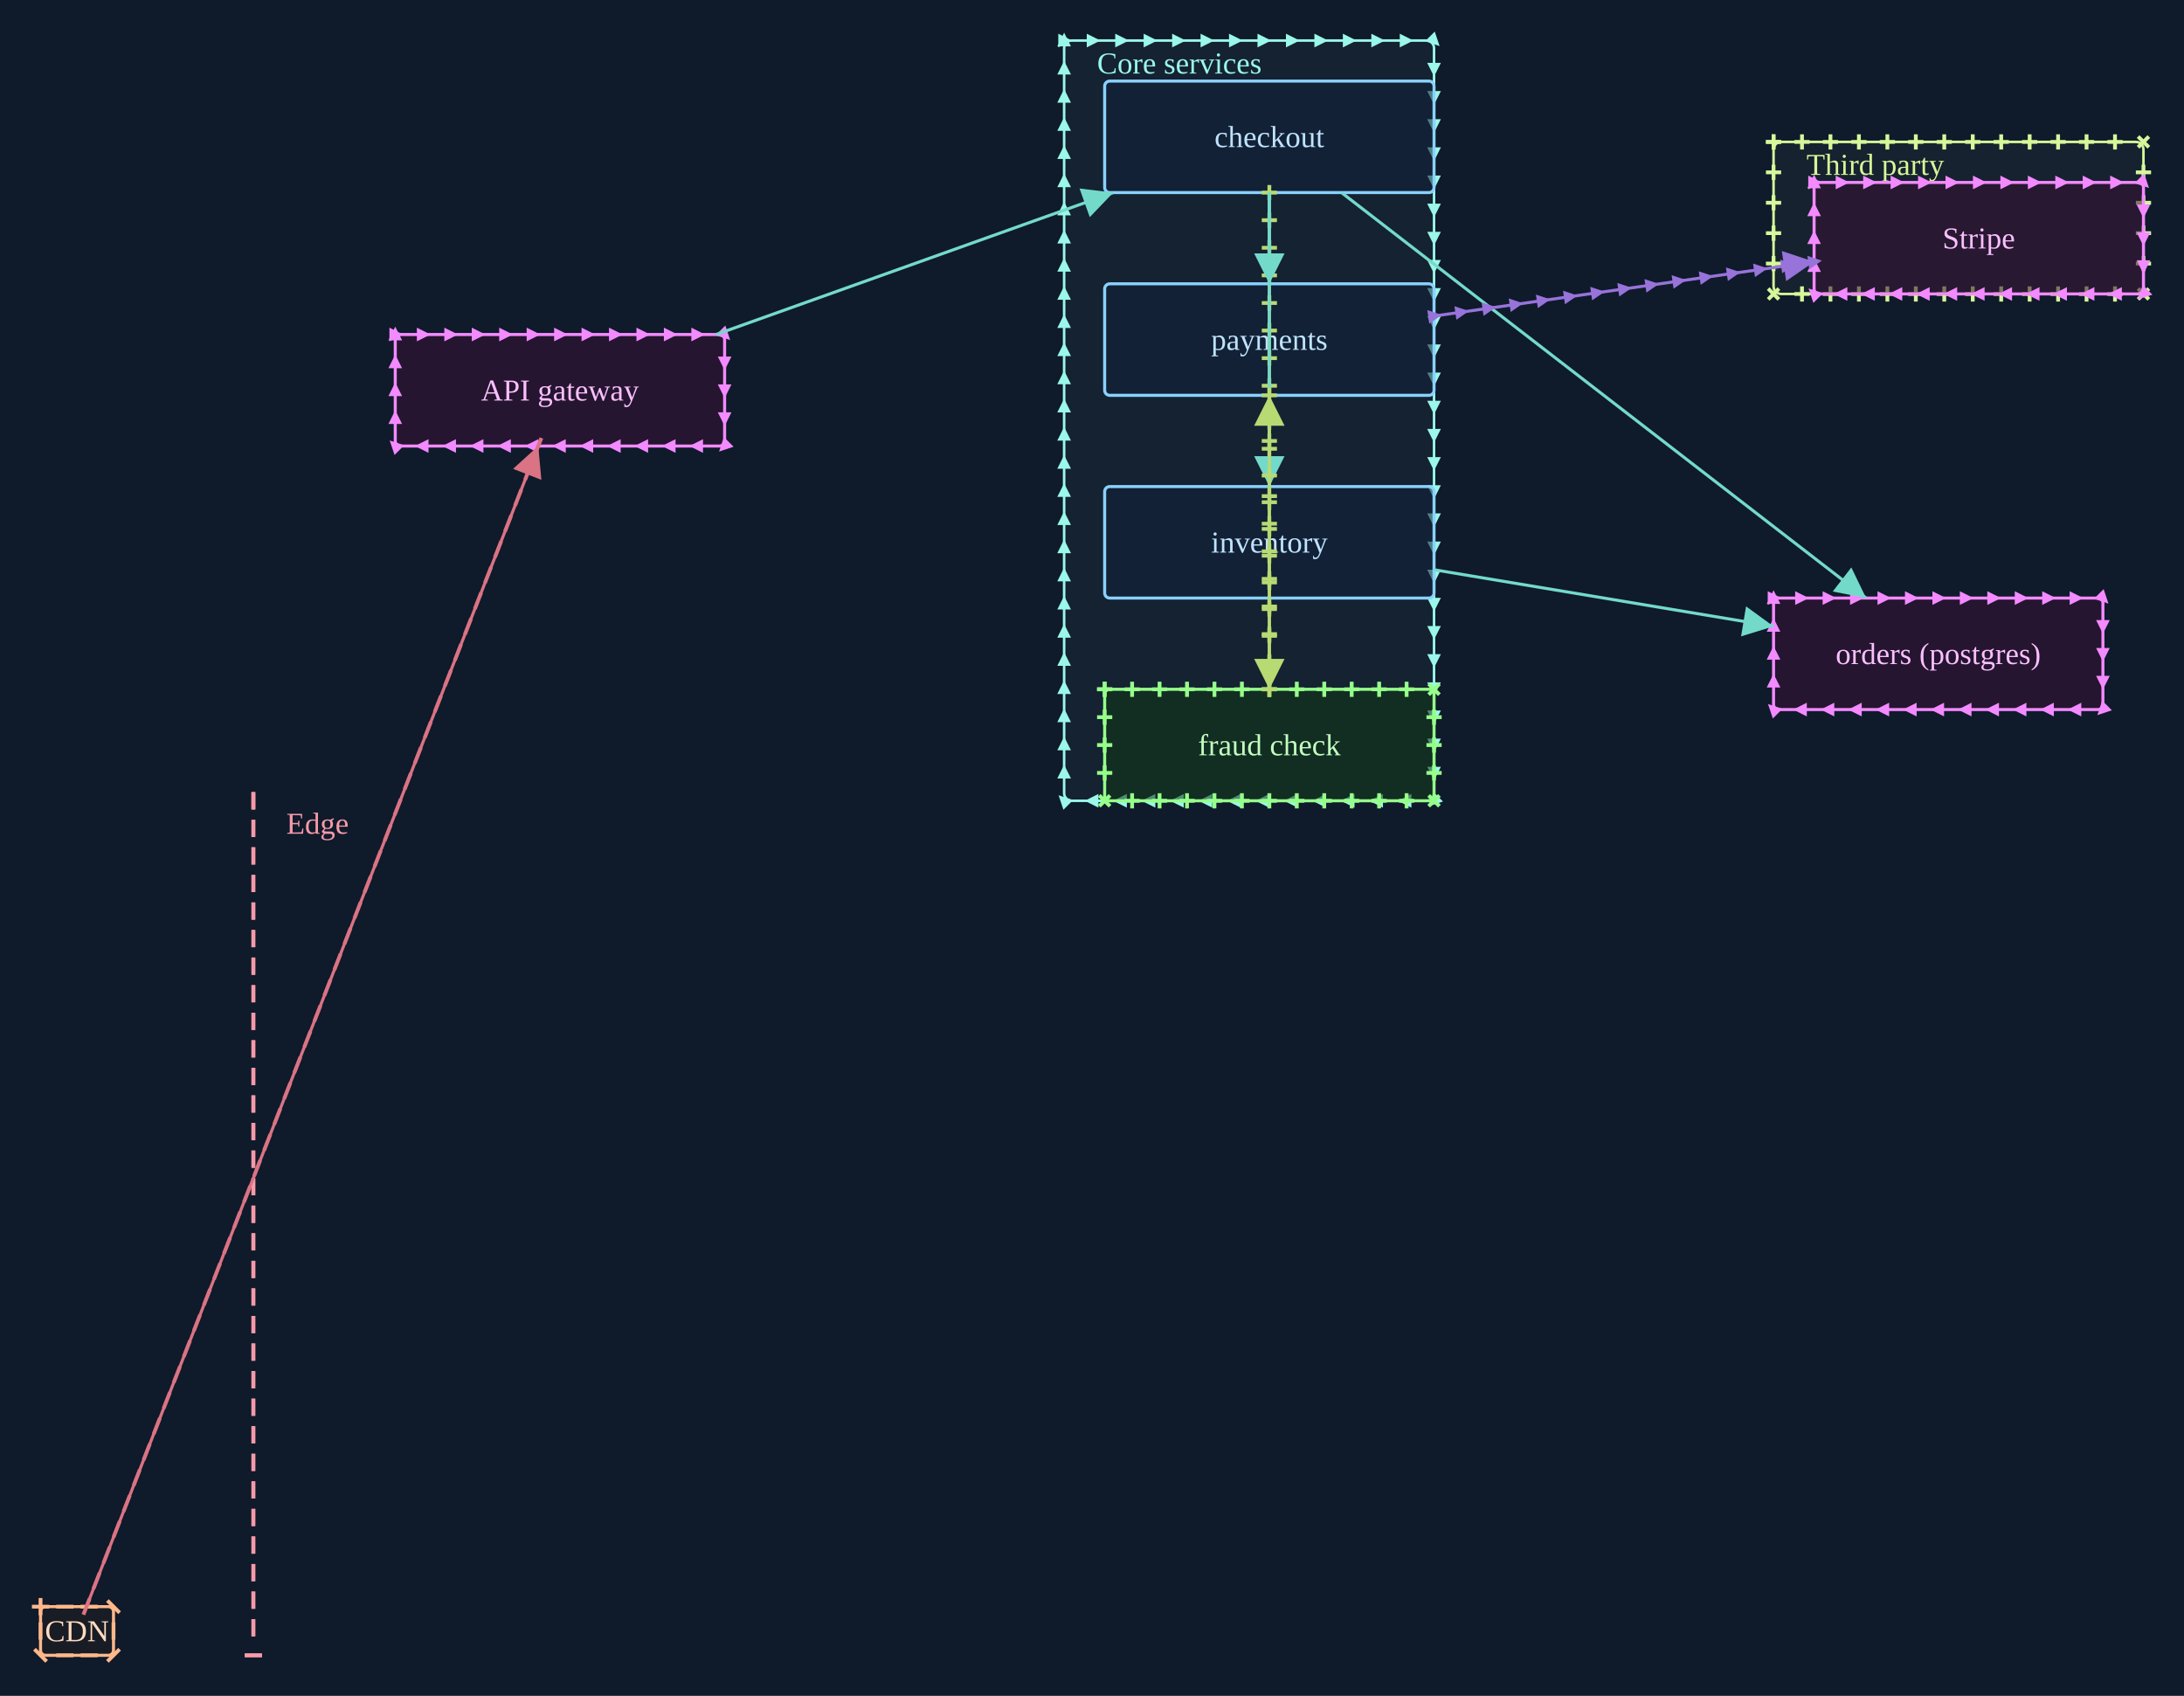
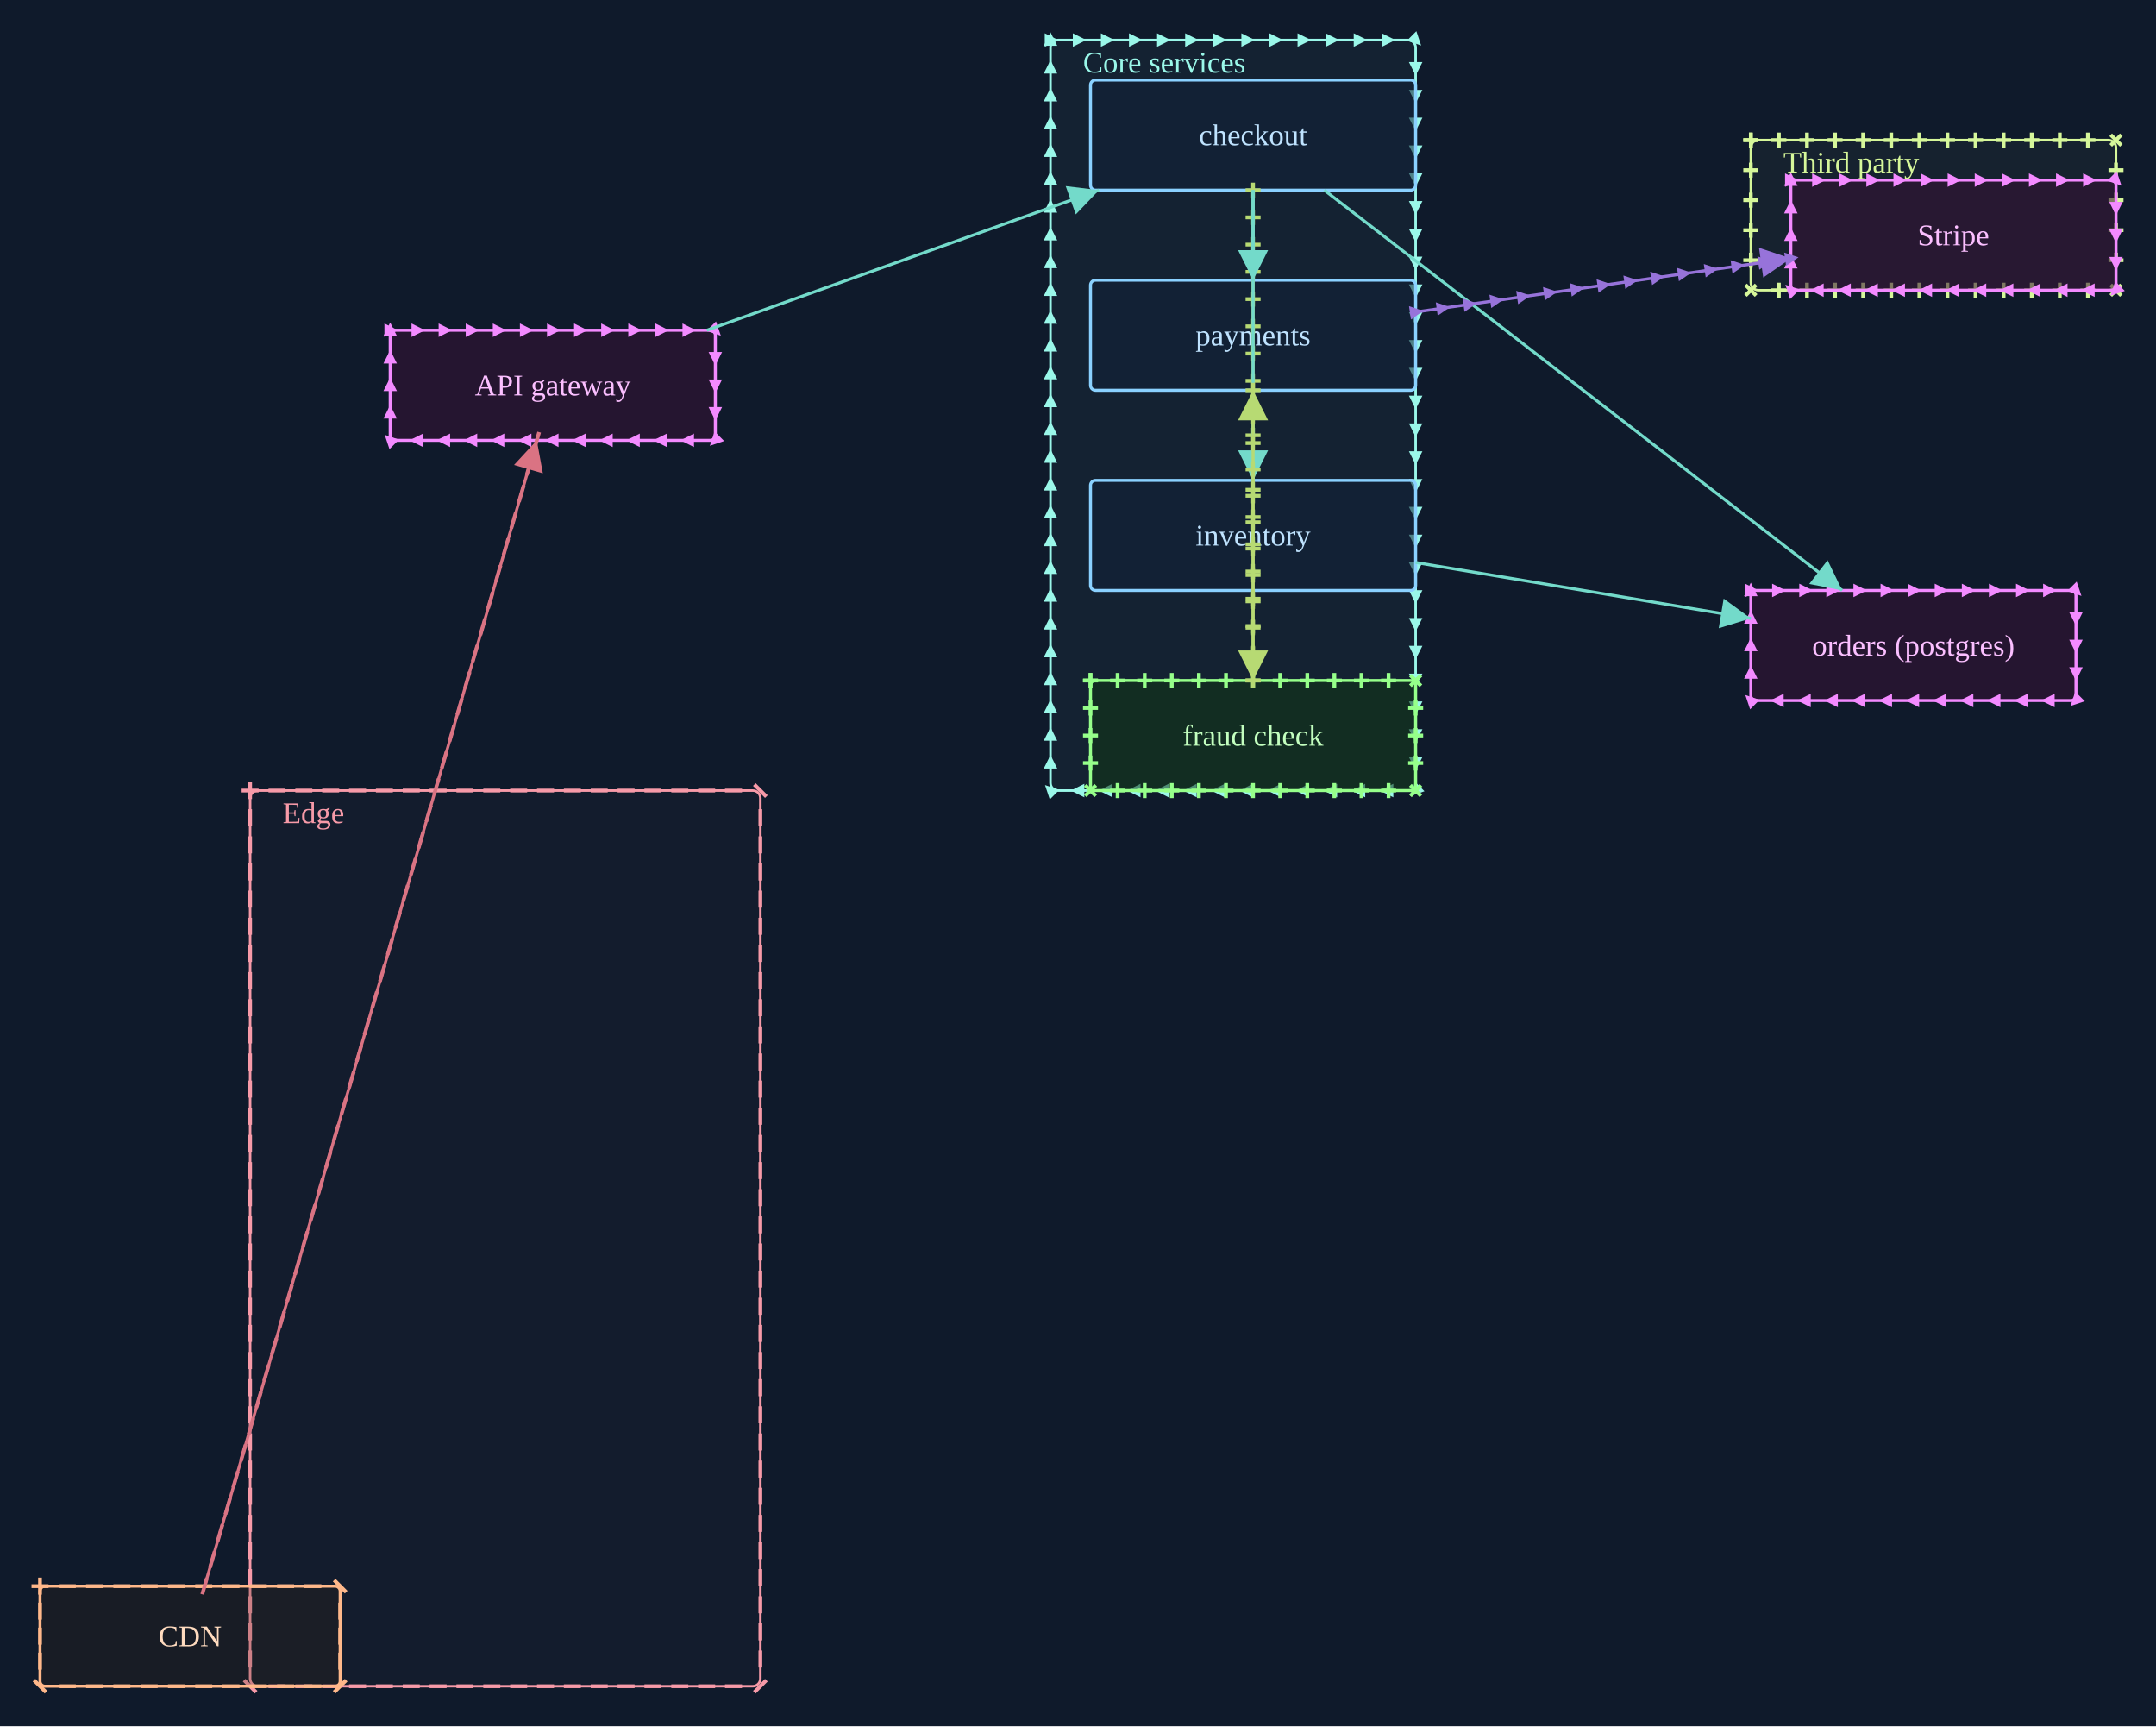
- <svg xmlns="http://www.w3.org/2000/svg" viewBox="-100.00 4.00 862.00 669.20" width="862.00" height="669.20">
+ <svg xmlns="http://www.w3.org/2000/svg" viewBox="-100.00 4.00 862.00 690.00" width="862.00" height="690.00">
  <defs>
    <marker id="ah-filled" markerWidth="10" markerHeight="10" refX="10" refY="5" orient="auto">
      <path d="M0,0 L10,5 L0,10 Z" fill="context-stroke" stroke="none" />
    </marker>
  </defs>
  <defs>
    <marker id="ag-glyph-4-96ff8a" viewBox="-4.50 -4.50 9.00 9.00" markerWidth="9.00" markerHeight="9.00" markerUnits="userSpaceOnUse" refX="0" refY="0" orient="auto" fill="#96ff8a" stroke="#96ff8a">
      <path d="M -3,0 L 3,0 M 0,-3 L 0,3" fill="none" stroke-width="1.5" />
    </marker>
    <marker id="ag-glyph-4-b7da73" viewBox="-4.50 -4.50 9.00 9.00" markerWidth="9.00" markerHeight="9.00" markerUnits="userSpaceOnUse" refX="0" refY="0" orient="auto" fill="#b7da73" stroke="#b7da73">
      <path d="M -3,0 L 3,0 M 0,-3 L 0,3" fill="none" stroke-width="1.5" />
    </marker>
    <marker id="ag-glyph-4-d6f79a" viewBox="-4.50 -4.50 9.00 9.00" markerWidth="9.00" markerHeight="9.00" markerUnits="userSpaceOnUse" refX="0" refY="0" orient="auto" fill="#d6f79a" stroke="#d6f79a">
      <path d="M -3,0 L 3,0 M 0,-3 L 0,3" fill="none" stroke-width="1.5" />
    </marker>
    <marker id="ag-glyph-5-da7383" viewBox="-4.50 -4.50 9.00 9.00" markerWidth="9.00" markerHeight="9.00" markerUnits="userSpaceOnUse" refX="0" refY="0" orient="auto" fill="#da7383" stroke="#da7383">
      <path d="M -3.4,0 L 3.4,0" fill="none" stroke-width="1.5" />
    </marker>
    <marker id="ag-glyph-5-f79aa8" viewBox="-4.50 -4.50 9.00 9.00" markerWidth="9.00" markerHeight="9.00" markerUnits="userSpaceOnUse" refX="0" refY="0" orient="auto" fill="#f79aa8" stroke="#f79aa8">
      <path d="M -3.4,0 L 3.4,0" fill="none" stroke-width="1.5" />
    </marker>
    <marker id="ag-glyph-5-ffb88a" viewBox="-4.50 -4.50 9.00 9.00" markerWidth="9.00" markerHeight="9.00" markerUnits="userSpaceOnUse" refX="0" refY="0" orient="auto" fill="#ffb88a" stroke="#ffb88a">
      <path d="M -3.4,0 L 3.4,0" fill="none" stroke-width="1.5" />
    </marker>
    <marker id="ag-glyph-6-9773da" viewBox="-4.50 -4.50 9.00 9.00" markerWidth="9.00" markerHeight="9.00" markerUnits="userSpaceOnUse" refX="0" refY="0" orient="auto" fill="#9773da" stroke="#9773da">
      <path d="M 3.1,0 L -2.3,2.7 L -2.3,-2.7 Z" stroke="none" />
    </marker>
    <marker id="ag-glyph-6-9af7e9" viewBox="-4.50 -4.50 9.00 9.00" markerWidth="9.00" markerHeight="9.00" markerUnits="userSpaceOnUse" refX="0" refY="0" orient="auto" fill="#9af7e9" stroke="#9af7e9">
      <path d="M 3.1,0 L -2.3,2.7 L -2.3,-2.7 Z" stroke="none" />
    </marker>
    <marker id="ag-glyph-6-f38aff" viewBox="-4.50 -4.50 9.00 9.00" markerWidth="9.00" markerHeight="9.00" markerUnits="userSpaceOnUse" refX="0" refY="0" orient="auto" fill="#f38aff" stroke="#f38aff">
      <path d="M 3.1,0 L -2.3,2.7 L -2.3,-2.7 Z" stroke="none" />
    </marker>
  </defs>
-   <rect x="-100.00" y="4.00" width="862.00" height="669.20" fill="#0f1a2b" />
+   <rect x="-100.00" y="4.00" width="862.00" height="690.00" fill="#0f1a2b" />
  <g id="group-edge" data-element-id="edge" data-kind="group">
-     <rect x="0.00" y="320.00" width="0.00" height="337.20" rx="3.00" fill="#f79aa8" fill-opacity="0.02" stroke="#f79aa8" stroke-width="1.00" />
-     <path d="M 0.00,320.00 L 0.00,320.00 L 0.00,330.88 L 0.00,341.75 L 0.00,352.63 L 0.00,363.51 L 0.00,374.39 L 0.00,385.26 L 0.00,396.14 L 0.00,407.02 L 0.00,417.90 L 0.00,428.77 L 0.00,439.65 L 0.00,450.53 L 0.00,461.41 L 0.00,472.28 L 0.00,483.16 L 0.00,494.04 L 0.00,504.92 L 0.00,515.79 L 0.00,526.67 L 0.00,537.55 L 0.00,548.43 L 0.00,559.30 L 0.00,570.18 L 0.00,581.06 L 0.00,591.94 L 0.00,602.81 L 0.00,613.69 L 0.00,624.57 L 0.00,635.45 L 0.00,646.32 L 0.00,657.20 L 0.00,657.20 L 0.00,646.32 L 0.00,635.45 L 0.00,624.57 L 0.00,613.69 L 0.00,602.81 L 0.00,591.94 L 0.00,581.06 L 0.00,570.18 L 0.00,559.30 L 0.00,548.43 L 0.00,537.55 L 0.00,526.67 L 0.00,515.79 L 0.00,504.92 L 0.00,494.04 L 0.00,483.16 L 0.00,472.28 L 0.00,461.41 L 0.00,450.53 L 0.00,439.65 L 0.00,428.77 L 0.00,417.90 L 0.00,407.02 L 0.00,396.14 L 0.00,385.26 L 0.00,374.39 L 0.00,363.51 L 0.00,352.63 L 0.00,341.75 L 0.00,330.88 L 0.00,320.00" fill="none" stroke="none" marker-start="url(#ag-glyph-5-f79aa8)" marker-mid="url(#ag-glyph-5-f79aa8)" marker-end="url(#ag-glyph-5-f79aa8)" />
+     <rect x="0.00" y="320.00" width="204.00" height="358.00" rx="3.00" fill="#f79aa8" fill-opacity="0.02" stroke="#f79aa8" stroke-width="1.00" />
+     <path d="M 0.00,320.00 L 10.74,320.00 L 21.47,320.00 L 32.21,320.00 L 42.95,320.00 L 53.68,320.00 L 64.42,320.00 L 75.16,320.00 L 85.89,320.00 L 96.63,320.00 L 107.37,320.00 L 118.11,320.00 L 128.84,320.00 L 139.58,320.00 L 150.32,320.00 L 161.05,320.00 L 171.79,320.00 L 182.53,320.00 L 193.26,320.00 L 204.00,320.00 L 204.00,330.85 L 204.00,341.70 L 204.00,352.55 L 204.00,363.39 L 204.00,374.24 L 204.00,385.09 L 204.00,395.94 L 204.00,406.79 L 204.00,417.64 L 204.00,428.48 L 204.00,439.33 L 204.00,450.18 L 204.00,461.03 L 204.00,471.88 L 204.00,482.73 L 204.00,493.58 L 204.00,504.42 L 204.00,515.27 L 204.00,526.12 L 204.00,536.97 L 204.00,547.82 L 204.00,558.67 L 204.00,569.52 L 204.00,580.36 L 204.00,591.21 L 204.00,602.06 L 204.00,612.91 L 204.00,623.76 L 204.00,634.61 L 204.00,645.45 L 204.00,656.30 L 204.00,667.15 L 204.00,678.00 L 193.26,678.00 L 182.53,678.00 L 171.79,678.00 L 161.05,678.00 L 150.32,678.00 L 139.58,678.00 L 128.84,678.00 L 118.11,678.00 L 107.37,678.00 L 96.63,678.00 L 85.89,678.00 L 75.16,678.00 L 64.42,678.00 L 53.68,678.00 L 42.95,678.00 L 32.21,678.00 L 21.47,678.00 L 10.74,678.00 L 0.00,678.00 L 0.00,667.15 L 0.00,656.30 L 0.00,645.45 L 0.00,634.61 L 0.00,623.76 L 0.00,612.91 L 0.00,602.06 L 0.00,591.21 L 0.00,580.36 L 0.00,569.52 L 0.00,558.67 L 0.00,547.82 L 0.00,536.97 L 0.00,526.12 L 0.00,515.27 L 0.00,504.42 L 0.00,493.58 L 0.00,482.73 L 0.00,471.88 L 0.00,461.03 L 0.00,450.18 L 0.00,439.33 L 0.00,428.48 L 0.00,417.64 L 0.00,406.79 L 0.00,395.94 L 0.00,385.09 L 0.00,374.24 L 0.00,363.39 L 0.00,352.55 L 0.00,341.70 L 0.00,330.85 L 0.00,320.00" fill="none" stroke="none" marker-start="url(#ag-glyph-5-f79aa8)" marker-mid="url(#ag-glyph-5-f79aa8)" marker-end="url(#ag-glyph-5-f79aa8)" />
    <text x="13.00" y="333.00" text-anchor="start" fill="#f79aa8">
      <tspan x="13.00" dy="0">Edge</tspan>
    </text>
  </g>
  <g id="group-external" data-element-id="external" data-kind="group">
    <rect x="600.00" y="60.00" width="146.00" height="60.00" rx="3.00" fill="#d6f79a" fill-opacity="0.04" stroke="#d6f79a" stroke-width="1.00" />
    <path d="M 600.00,60.00 L 611.23,60.00 L 622.46,60.00 L 633.69,60.00 L 644.92,60.00 L 656.15,60.00 L 667.38,60.00 L 678.62,60.00 L 689.85,60.00 L 701.08,60.00 L 712.31,60.00 L 723.54,60.00 L 734.77,60.00 L 746.00,60.00 L 746.00,72.00 L 746.00,84.00 L 746.00,96.00 L 746.00,108.00 L 746.00,120.00 L 734.77,120.00 L 723.54,120.00 L 712.31,120.00 L 701.08,120.00 L 689.85,120.00 L 678.62,120.00 L 667.38,120.00 L 656.15,120.00 L 644.92,120.00 L 633.69,120.00 L 622.46,120.00 L 611.23,120.00 L 600.00,120.00 L 600.00,108.00 L 600.00,96.00 L 600.00,84.00 L 600.00,72.00 L 600.00,60.00" fill="none" stroke="none" marker-start="url(#ag-glyph-4-d6f79a)" marker-mid="url(#ag-glyph-4-d6f79a)" marker-end="url(#ag-glyph-4-d6f79a)" />
    <text x="613.00" y="73.00" text-anchor="start" fill="#d6f79a">
      <tspan x="613.00" dy="0">Third party</tspan>
    </text>
  </g>
  <g id="group-services" data-element-id="services" data-kind="group">
    <rect x="320.00" y="20.00" width="146.00" height="300.00" rx="3.00" fill="#9af7e9" fill-opacity="0.04" stroke="#9af7e9" stroke-width="1.00" />
    <path d="M 320.00,20.00 L 331.23,20.00 L 342.46,20.00 L 353.69,20.00 L 364.92,20.00 L 376.15,20.00 L 387.38,20.00 L 398.62,20.00 L 409.85,20.00 L 421.08,20.00 L 432.31,20.00 L 443.54,20.00 L 454.77,20.00 L 466.00,20.00 L 466.00,31.11 L 466.00,42.22 L 466.00,53.33 L 466.00,64.44 L 466.00,75.56 L 466.00,86.67 L 466.00,97.78 L 466.00,108.89 L 466.00,120.00 L 466.00,131.11 L 466.00,142.22 L 466.00,153.33 L 466.00,164.44 L 466.00,175.56 L 466.00,186.67 L 466.00,197.78 L 466.00,208.89 L 466.00,220.00 L 466.00,231.11 L 466.00,242.22 L 466.00,253.33 L 466.00,264.44 L 466.00,275.56 L 466.00,286.67 L 466.00,297.78 L 466.00,308.89 L 466.00,320.00 L 454.77,320.00 L 443.54,320.00 L 432.31,320.00 L 421.08,320.00 L 409.85,320.00 L 398.62,320.00 L 387.38,320.00 L 376.15,320.00 L 364.92,320.00 L 353.69,320.00 L 342.46,320.00 L 331.23,320.00 L 320.00,320.00 L 320.00,308.89 L 320.00,297.78 L 320.00,286.67 L 320.00,275.56 L 320.00,264.44 L 320.00,253.33 L 320.00,242.22 L 320.00,231.11 L 320.00,220.00 L 320.00,208.89 L 320.00,197.78 L 320.00,186.67 L 320.00,175.56 L 320.00,164.44 L 320.00,153.33 L 320.00,142.22 L 320.00,131.11 L 320.00,120.00 L 320.00,108.89 L 320.00,97.78 L 320.00,86.67 L 320.00,75.56 L 320.00,64.44 L 320.00,53.33 L 320.00,42.22 L 320.00,31.11 L 320.00,20.00" fill="none" stroke="none" marker-start="url(#ag-glyph-6-9af7e9)" marker-mid="url(#ag-glyph-6-9af7e9)" marker-end="url(#ag-glyph-6-9af7e9)" />
    <text x="333.00" y="33.00" text-anchor="start" fill="#9af7e9">
      <tspan x="333.00" dy="0">Core services</tspan>
    </text>
  </g>
  <g id="node-cdn" data-element-id="cdn" data-kind="node">
-     <rect x="-84.00" y="638.00" width="28.80" height="19.20" rx="2.00" fill="#382812" fill-opacity="0.22" stroke="#ffb88a" stroke-width="1.20" />
-     <path d="M -84.00,638.00 L -74.40,638.00 L -64.80,638.00 L -55.20,638.00 L -55.20,647.60 L -55.20,657.20 L -64.80,657.20 L -74.40,657.20 L -84.00,657.20 L -84.00,647.60 L -84.00,638.00" fill="none" stroke="none" marker-start="url(#ag-glyph-5-ffb88a)" marker-mid="url(#ag-glyph-5-ffb88a)" marker-end="url(#ag-glyph-5-ffb88a)" />
-     <text x="-69.60" y="647.60" text-anchor="middle" dominant-baseline="central" fill="#ffdbbf">
-       <tspan x="-69.60" dy="0">CDN</tspan>
+     <rect x="-84.00" y="638.00" width="120.00" height="40.00" rx="2.00" fill="#382812" fill-opacity="0.22" stroke="#ffb88a" stroke-width="1.20" />
+     <path d="M -84.00,638.00 L -73.09,638.00 L -62.18,638.00 L -51.27,638.00 L -40.36,638.00 L -29.45,638.00 L -18.55,638.00 L -7.64,638.00 L 3.27,638.00 L 14.18,638.00 L 25.09,638.00 L 36.00,638.00 L 36.00,648.00 L 36.00,658.00 L 36.00,668.00 L 36.00,678.00 L 25.09,678.00 L 14.18,678.00 L 3.27,678.00 L -7.64,678.00 L -18.55,678.00 L -29.45,678.00 L -40.36,678.00 L -51.27,678.00 L -62.18,678.00 L -73.09,678.00 L -84.00,678.00 L -84.00,668.00 L -84.00,658.00 L -84.00,648.00 L -84.00,638.00" fill="none" stroke="none" marker-start="url(#ag-glyph-5-ffb88a)" marker-mid="url(#ag-glyph-5-ffb88a)" marker-end="url(#ag-glyph-5-ffb88a)" />
+     <text x="-24.00" y="658.00" text-anchor="middle" dominant-baseline="central" fill="#ffdbbf">
+       <tspan x="-24.00" dy="0">CDN</tspan>
    </text>
  </g>
  <g id="node-checkout" data-element-id="checkout" data-kind="node">
    <rect x="336.00" y="36.00" width="130.00" height="44.00" rx="2.00" fill="#122238" fill-opacity="0.55" stroke="#8ad1ff" stroke-width="1.20" />
    <text x="401.00" y="58.00" text-anchor="middle" dominant-baseline="central" fill="#bfe3ff">
      <tspan x="401.00" dy="0">checkout</tspan>
    </text>
  </g>
  <g id="node-fraud" data-element-id="fraud" data-kind="node">
    <rect x="336.00" y="276.00" width="130.00" height="44.00" rx="2.00" fill="#123815" fill-opacity="0.55" stroke="#96ff8a" stroke-width="1.20" />
    <path d="M 336.00,276.00 L 346.83,276.00 L 357.67,276.00 L 368.50,276.00 L 379.33,276.00 L 390.17,276.00 L 401.00,276.00 L 411.83,276.00 L 422.67,276.00 L 433.50,276.00 L 444.33,276.00 L 455.17,276.00 L 466.00,276.00 L 466.00,287.00 L 466.00,298.00 L 466.00,309.00 L 466.00,320.00 L 455.17,320.00 L 444.33,320.00 L 433.50,320.00 L 422.67,320.00 L 411.83,320.00 L 401.00,320.00 L 390.17,320.00 L 379.33,320.00 L 368.50,320.00 L 357.67,320.00 L 346.83,320.00 L 336.00,320.00 L 336.00,309.00 L 336.00,298.00 L 336.00,287.00 L 336.00,276.00" fill="none" stroke="none" marker-start="url(#ag-glyph-4-96ff8a)" marker-mid="url(#ag-glyph-4-96ff8a)" marker-end="url(#ag-glyph-4-96ff8a)" />
    <text x="401.00" y="298.00" text-anchor="middle" dominant-baseline="central" fill="#c3ffbf">
      <tspan x="401.00" dy="0">fraud check</tspan>
    </text>
  </g>
  <g id="node-gateway" data-element-id="gateway" data-kind="node">
    <rect x="56.00" y="136.00" width="130.00" height="44.00" rx="2.00" fill="#381235" fill-opacity="0.55" stroke="#f38aff" stroke-width="1.20" />
    <path d="M 56.00,136.00 L 66.83,136.00 L 77.67,136.00 L 88.50,136.00 L 99.33,136.00 L 110.17,136.00 L 121.00,136.00 L 131.83,136.00 L 142.67,136.00 L 153.50,136.00 L 164.33,136.00 L 175.17,136.00 L 186.00,136.00 L 186.00,147.00 L 186.00,158.00 L 186.00,169.00 L 186.00,180.00 L 175.17,180.00 L 164.33,180.00 L 153.50,180.00 L 142.67,180.00 L 131.83,180.00 L 121.00,180.00 L 110.17,180.00 L 99.33,180.00 L 88.50,180.00 L 77.67,180.00 L 66.83,180.00 L 56.00,180.00 L 56.00,169.00 L 56.00,158.00 L 56.00,147.00 L 56.00,136.00" fill="none" stroke="none" marker-start="url(#ag-glyph-6-f38aff)" marker-mid="url(#ag-glyph-6-f38aff)" marker-end="url(#ag-glyph-6-f38aff)" />
    <text x="121.00" y="158.00" text-anchor="middle" dominant-baseline="central" fill="#fbbfff">
      <tspan x="121.00" dy="0">API gateway</tspan>
    </text>
  </g>
  <g id="node-inventory" data-element-id="inventory" data-kind="node">
    <rect x="336.00" y="196.00" width="130.00" height="44.00" rx="2.00" fill="#122238" fill-opacity="0.55" stroke="#8ad1ff" stroke-width="1.20" />
    <text x="401.00" y="218.00" text-anchor="middle" dominant-baseline="central" fill="#bfe3ff">
      <tspan x="401.00" dy="0">inventory</tspan>
    </text>
  </g>
  <g id="node-orders" data-element-id="orders" data-kind="node">
    <rect x="600.00" y="240.00" width="130.00" height="44.00" rx="2.00" fill="#381235" fill-opacity="0.55" stroke="#f38aff" stroke-width="1.20" />
    <path d="M 600.00,240.00 L 610.83,240.00 L 621.67,240.00 L 632.50,240.00 L 643.33,240.00 L 654.17,240.00 L 665.00,240.00 L 675.83,240.00 L 686.67,240.00 L 697.50,240.00 L 708.33,240.00 L 719.17,240.00 L 730.00,240.00 L 730.00,251.00 L 730.00,262.00 L 730.00,273.00 L 730.00,284.00 L 719.17,284.00 L 708.33,284.00 L 697.50,284.00 L 686.67,284.00 L 675.83,284.00 L 665.00,284.00 L 654.17,284.00 L 643.33,284.00 L 632.50,284.00 L 621.67,284.00 L 610.83,284.00 L 600.00,284.00 L 600.00,273.00 L 600.00,262.00 L 600.00,251.00 L 600.00,240.00" fill="none" stroke="none" marker-start="url(#ag-glyph-6-f38aff)" marker-mid="url(#ag-glyph-6-f38aff)" marker-end="url(#ag-glyph-6-f38aff)" />
    <text x="665.00" y="262.00" text-anchor="middle" dominant-baseline="central" fill="#fbbfff">
      <tspan x="665.00" dy="0">orders (postgres)</tspan>
    </text>
  </g>
  <g id="node-payments" data-element-id="payments" data-kind="node">
    <rect x="336.00" y="116.00" width="130.00" height="44.00" rx="2.00" fill="#122238" fill-opacity="0.55" stroke="#8ad1ff" stroke-width="1.20" />
    <text x="401.00" y="138.00" text-anchor="middle" dominant-baseline="central" fill="#bfe3ff">
      <tspan x="401.00" dy="0">payments</tspan>
    </text>
  </g>
  <g id="node-stripe" data-element-id="stripe" data-kind="node">
    <rect x="616.00" y="76.00" width="130.00" height="44.00" rx="2.00" fill="#381235" fill-opacity="0.55" stroke="#f38aff" stroke-width="1.20" />
    <path d="M 616.00,76.00 L 626.83,76.00 L 637.67,76.00 L 648.50,76.00 L 659.33,76.00 L 670.17,76.00 L 681.00,76.00 L 691.83,76.00 L 702.67,76.00 L 713.50,76.00 L 724.33,76.00 L 735.17,76.00 L 746.00,76.00 L 746.00,87.00 L 746.00,98.00 L 746.00,109.00 L 746.00,120.00 L 735.17,120.00 L 724.33,120.00 L 713.50,120.00 L 702.67,120.00 L 691.83,120.00 L 681.00,120.00 L 670.17,120.00 L 659.33,120.00 L 648.50,120.00 L 637.67,120.00 L 626.83,120.00 L 616.00,120.00 L 616.00,109.00 L 616.00,98.00 L 616.00,87.00 L 616.00,76.00" fill="none" stroke="none" marker-start="url(#ag-glyph-6-f38aff)" marker-mid="url(#ag-glyph-6-f38aff)" marker-end="url(#ag-glyph-6-f38aff)" />
    <text x="681.00" y="98.00" text-anchor="middle" dominant-baseline="central" fill="#fbbfff">
      <tspan x="681.00" dy="0">Stripe</tspan>
    </text>
  </g>
  <g id="edge-cdn__gateway" data-element-id="cdn__gateway" data-kind="edge">
-     <path d="M -65.86,638.00 L 112.44,180.00" fill="none" stroke="transparent" stroke-width="12" style="pointer-events: stroke" />
-     <path d="M -65.86,638.00 L 112.44,180.00" fill="none" stroke="#da7383" stroke-width="1.20" marker-end="url(#ah-filled)" />
-     <path d="M -65.86,638.00 L -61.90,627.82 L -57.94,617.64 L -53.98,607.47 L -50.01,597.29 L -46.05,587.11 L -42.09,576.93 L -38.13,566.76 L -34.17,556.58 L -30.20,546.40 L -26.24,536.22 L -22.28,526.04 L -18.32,515.87 L -14.35,505.69 L -10.39,495.51 L -6.43,485.33 L -2.47,475.16 L 1.49,464.98 L 5.46,454.80 L 9.42,444.62 L 13.38,434.44 L 17.34,424.27 L 21.31,414.09 L 25.27,403.91 L 29.23,393.73 L 33.19,383.56 L 37.15,373.38 L 41.12,363.20 L 45.08,353.02 L 49.04,342.84 L 53.00,332.67 L 56.96,322.49 L 60.93,312.31 L 64.89,302.13 L 68.85,291.96 L 72.81,281.78 L 76.78,271.60 L 80.74,261.42 L 84.70,251.24 L 88.66,241.07 L 92.62,230.89 L 96.59,220.71 L 100.55,210.53 L 104.51,200.36 L 108.47,190.18 L 112.44,180.00" fill="none" stroke="none" marker-start="url(#ag-glyph-5-da7383)" marker-mid="url(#ag-glyph-5-da7383)" marker-end="url(#ag-glyph-5-da7383)" />
+     <path d="M -18.20,638.00 L 114.62,180.00" fill="none" stroke="transparent" stroke-width="12" style="pointer-events: stroke" />
+     <path d="M -18.20,638.00 L 114.62,180.00" fill="none" stroke="#da7383" stroke-width="1.20" marker-end="url(#ah-filled)" />
+     <path d="M -18.20,638.00 L -15.11,627.35 L -12.02,616.70 L -8.93,606.05 L -5.84,595.40 L -2.76,584.74 L 0.33,574.09 L 3.42,563.44 L 6.51,552.79 L 9.60,542.14 L 12.69,531.49 L 15.78,520.84 L 18.87,510.19 L 21.95,499.53 L 25.04,488.88 L 28.13,478.23 L 31.22,467.58 L 34.31,456.93 L 37.40,446.28 L 40.49,435.63 L 43.58,424.98 L 46.67,414.33 L 49.75,403.67 L 52.84,393.02 L 55.93,382.37 L 59.02,371.72 L 62.11,361.07 L 65.20,350.42 L 68.29,339.77 L 71.38,329.12 L 74.47,318.47 L 77.55,307.81 L 80.64,297.16 L 83.73,286.51 L 86.82,275.86 L 89.91,265.21 L 93.00,254.56 L 96.09,243.91 L 99.18,233.26 L 102.26,222.60 L 105.35,211.95 L 108.44,201.30 L 111.53,190.65 L 114.62,180.00" fill="none" stroke="none" marker-start="url(#ag-glyph-5-da7383)" marker-mid="url(#ag-glyph-5-da7383)" marker-end="url(#ag-glyph-5-da7383)" />
  </g>
  <g id="edge-checkout__fraud" data-element-id="checkout__fraud" data-kind="edge">
    <path d="M 401.00,80.00 L 401.00,276.00" fill="none" stroke="transparent" stroke-width="12" style="pointer-events: stroke" />
    <path d="M 401.00,80.00 L 401.00,276.00" fill="none" stroke="#b7da73" stroke-width="1.20" marker-end="url(#ah-filled)" />
    <path d="M 401.00,80.00 L 401.00,90.89 L 401.00,101.78 L 401.00,112.67 L 401.00,123.56 L 401.00,134.44 L 401.00,145.33 L 401.00,156.22 L 401.00,167.11 L 401.00,178.00 L 401.00,188.89 L 401.00,199.78 L 401.00,210.67 L 401.00,221.56 L 401.00,232.44 L 401.00,243.33 L 401.00,254.22 L 401.00,265.11 L 401.00,276.00" fill="none" stroke="none" marker-start="url(#ag-glyph-4-b7da73)" marker-mid="url(#ag-glyph-4-b7da73)" marker-end="url(#ag-glyph-4-b7da73)" />
  </g>
  <g id="edge-checkout__inventory" data-element-id="checkout__inventory" data-kind="edge">
    <path d="M 401.00,80.00 L 401.00,196.00" fill="none" stroke="transparent" stroke-width="12" style="pointer-events: stroke" />
    <path d="M 401.00,80.00 L 401.00,196.00" fill="none" stroke="#73daca" stroke-width="1.20" marker-end="url(#ah-filled)" />
  </g>
  <g id="edge-checkout__orders" data-element-id="checkout__orders" data-kind="edge">
    <path d="M 429.47,80.00 L 636.53,240.00" fill="none" stroke="transparent" stroke-width="12" style="pointer-events: stroke" />
    <path d="M 429.47,80.00 L 636.53,240.00" fill="none" stroke="#73daca" stroke-width="1.20" marker-end="url(#ah-filled)" />
  </g>
  <g id="edge-checkout__payments" data-element-id="checkout__payments" data-kind="edge">
    <path d="M 401.00,80.00 L 401.00,116.00" fill="none" stroke="transparent" stroke-width="12" style="pointer-events: stroke" />
    <path d="M 401.00,80.00 L 401.00,116.00" fill="none" stroke="#73daca" stroke-width="1.20" marker-end="url(#ah-filled)" />
  </g>
  <g id="edge-fraud__payments" data-element-id="fraud__payments" data-kind="edge">
    <path d="M 401.00,276.00 L 401.00,160.00" fill="none" stroke="transparent" stroke-width="12" style="pointer-events: stroke" />
    <path d="M 401.00,276.00 L 401.00,160.00" fill="none" stroke="#b7da73" stroke-width="1.20" marker-end="url(#ah-filled)" />
    <path d="M 401.00,276.00 L 401.00,265.45 L 401.00,254.91 L 401.00,244.36 L 401.00,233.82 L 401.00,223.27 L 401.00,212.73 L 401.00,202.18 L 401.00,191.64 L 401.00,181.09 L 401.00,170.55 L 401.00,160.00" fill="none" stroke="none" marker-start="url(#ag-glyph-4-b7da73)" marker-mid="url(#ag-glyph-4-b7da73)" marker-end="url(#ag-glyph-4-b7da73)" />
  </g>
  <g id="edge-gateway__checkout" data-element-id="gateway__checkout" data-kind="edge">
    <path d="M 182.60,136.00 L 339.40,80.00" fill="none" stroke="transparent" stroke-width="12" style="pointer-events: stroke" />
    <path d="M 182.60,136.00 L 339.40,80.00" fill="none" stroke="#73daca" stroke-width="1.20" marker-end="url(#ah-filled)" />
  </g>
  <g id="edge-inventory__orders" data-element-id="inventory__orders" data-kind="edge">
    <path d="M 466.00,228.83 L 600.00,251.17" fill="none" stroke="transparent" stroke-width="12" style="pointer-events: stroke" />
    <path d="M 466.00,228.83 L 600.00,251.17" fill="none" stroke="#73daca" stroke-width="1.20" marker-end="url(#ah-filled)" />
  </g>
  <g id="edge-payments__stripe" data-element-id="payments__stripe" data-kind="edge">
    <path d="M 466.00,128.71 L 616.00,107.29" fill="none" stroke="transparent" stroke-width="12" style="pointer-events: stroke" />
    <path d="M 466.00,128.71 L 616.00,107.29" fill="none" stroke="#9773da" stroke-width="1.20" marker-end="url(#ah-filled)" />
    <path d="M 466.00,128.71 L 476.71,127.18 L 487.43,125.65 L 498.14,124.12 L 508.86,122.59 L 519.57,121.06 L 530.29,119.53 L 541.00,118.00 L 551.71,116.47 L 562.43,114.94 L 573.14,113.41 L 583.86,111.88 L 594.57,110.35 L 605.29,108.82 L 616.00,107.29" fill="none" stroke="none" marker-start="url(#ag-glyph-6-9773da)" marker-mid="url(#ag-glyph-6-9773da)" marker-end="url(#ag-glyph-6-9773da)" />
  </g>
</svg>
